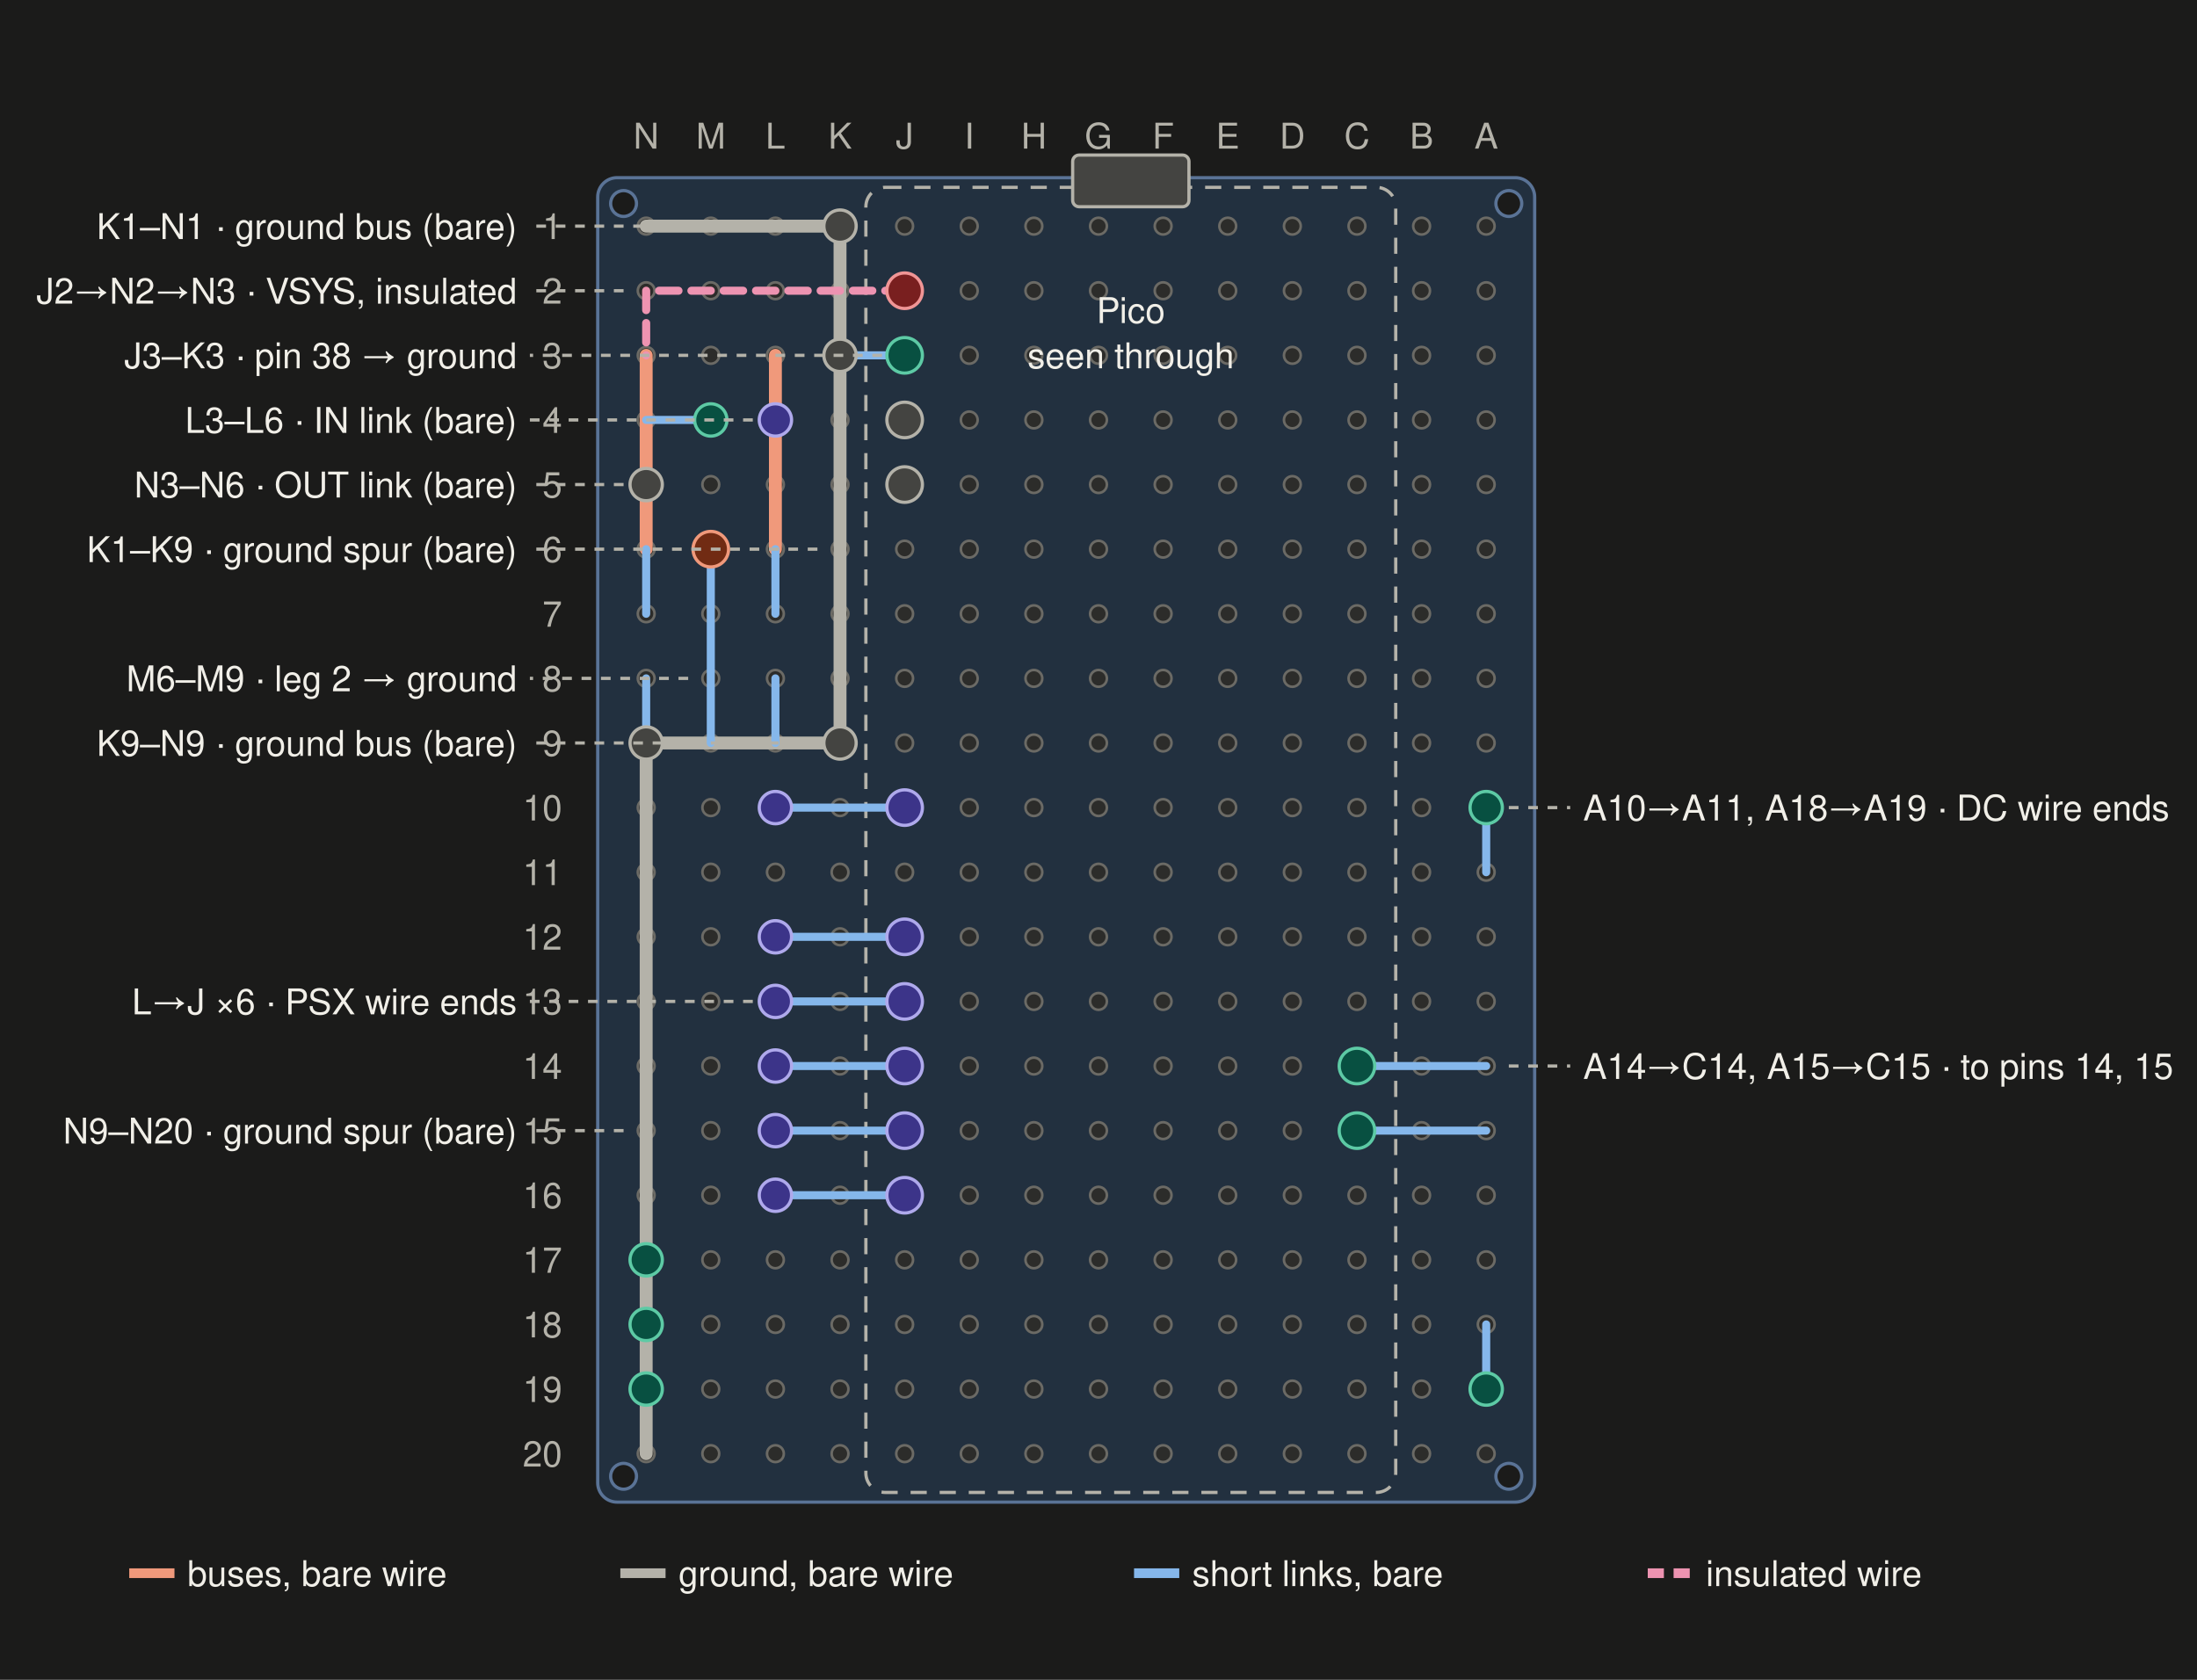
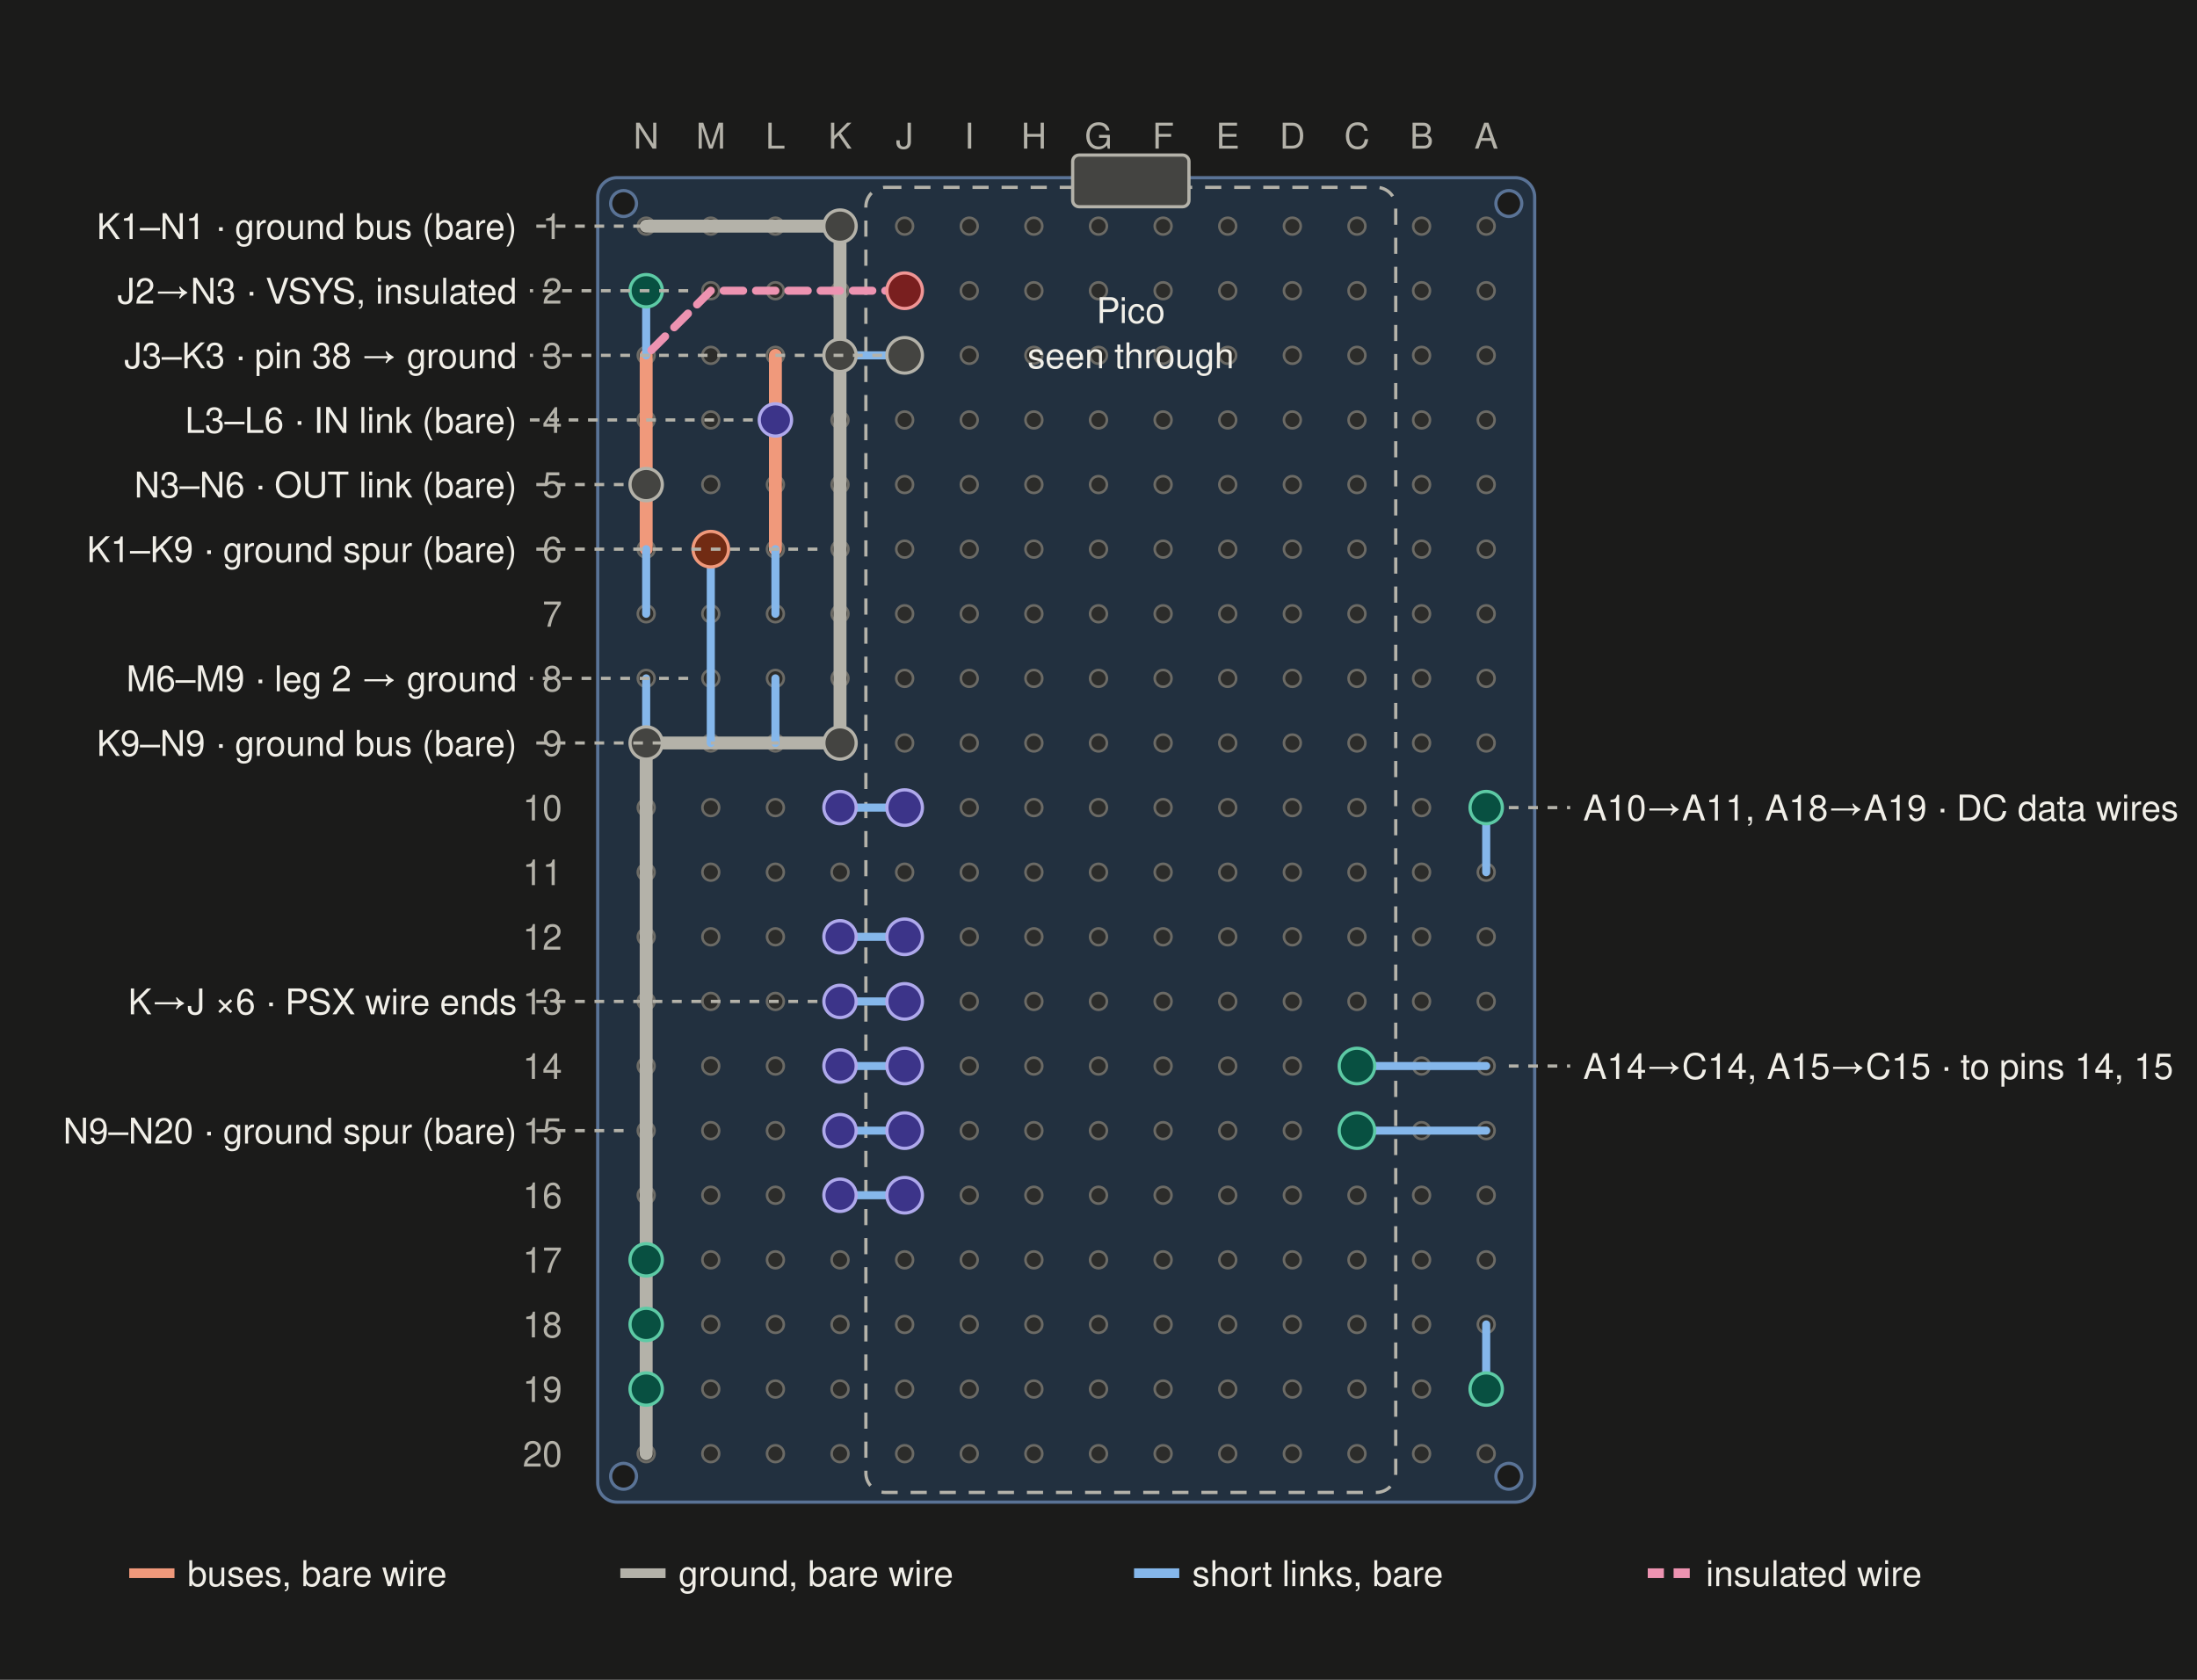
<svg xmlns="http://www.w3.org/2000/svg" width="680" height="520" viewBox="0 0 680 520" role="img">
  <style>
text { font-family: "Segoe UI", "Helvetica Neue", Helvetica, Arial, sans-serif; }
.th { font-size: 14px; font-weight: 600; } .ts { font-size: 12px; font-weight: 400; } .tt { font-size: 11px; font-weight: 400; }
.leader { stroke: #B4B2A9; stroke-width: 1; stroke-dasharray: 3 3; fill: none; }
.axis { fill: #B4B2A9; } .t { fill: #F1EFE8; }
.gray rect, .gray circle { fill: #444441; stroke: #B4B2A9; stroke-width: 1; } .gray .th, .gray .t { fill: #F1EFE8; } .gray .ts, .gray .tt { fill: #B4B2A9; }
.teal rect, .teal circle { fill: #085041; stroke: #5DCAA5; stroke-width: 1; } .teal .th, .teal .t { fill: #E1F5EE; } .teal .ts, .teal .tt { fill: #9FE1CB; }
.purple rect, .purple circle { fill: #3C3489; stroke: #AFA9EC; stroke-width: 1; } .purple .th, .purple .t { fill: #EEEDFE; } .purple .ts, .purple .tt { fill: #CECBF6; }
.coral rect, .coral circle { fill: #712B13; stroke: #F0997B; stroke-width: 1; } .coral .th, .coral .t { fill: #FAECE7; } .coral .ts, .coral .tt { fill: #F5C4B3; }
.red rect, .red circle { fill: #791F1F; stroke: #F09595; stroke-width: 1; } .red .th, .red .t { fill: #FCEBEB; } .red .ts, .red .tt { fill: #F7C1C1; }
</style>
  <rect x="0" y="0" width="680" height="520" fill="#1b1b1a" />
  <rect x="185" y="55" width="290" height="410" rx="6" fill="#22303F" stroke="#5A7396" stroke-width="1" />
  <circle cx="193" cy="63" r="4" fill="#1b1b1a" stroke="#5A7396" stroke-width="1" />
  <circle cx="467" cy="63" r="4" fill="#1b1b1a" stroke="#5A7396" stroke-width="1" />
  <circle cx="193" cy="457" r="4" fill="#1b1b1a" stroke="#5A7396" stroke-width="1" />
  <circle cx="467" cy="457" r="4" fill="#1b1b1a" stroke="#5A7396" stroke-width="1" />
  <text class="tt axis" x="460" y="46" text-anchor="middle">A</text>
  <text class="tt axis" x="440" y="46" text-anchor="middle">B</text>
  <text class="tt axis" x="420" y="46" text-anchor="middle">C</text>
  <text class="tt axis" x="400" y="46" text-anchor="middle">D</text>
  <text class="tt axis" x="380" y="46" text-anchor="middle">E</text>
  <text class="tt axis" x="360" y="46" text-anchor="middle">F</text>
  <text class="tt axis" x="340" y="46" text-anchor="middle">G</text>
  <text class="tt axis" x="320" y="46" text-anchor="middle">H</text>
  <text class="tt axis" x="300" y="46" text-anchor="middle">I</text>
  <text class="tt axis" x="280" y="46" text-anchor="middle">J</text>
  <text class="tt axis" x="260" y="46" text-anchor="middle">K</text>
  <text class="tt axis" x="240" y="46" text-anchor="middle">L</text>
  <text class="tt axis" x="220" y="46" text-anchor="middle">M</text>
  <text class="tt axis" x="200" y="46" text-anchor="middle">N</text>
  <text class="tt axis" x="174" y="74" text-anchor="end">1</text>
  <text class="tt axis" x="174" y="94" text-anchor="end">2</text>
  <text class="tt axis" x="174" y="114" text-anchor="end">3</text>
  <text class="tt axis" x="174" y="134" text-anchor="end">4</text>
  <text class="tt axis" x="174" y="154" text-anchor="end">5</text>
  <text class="tt axis" x="174" y="174" text-anchor="end">6</text>
  <text class="tt axis" x="174" y="194" text-anchor="end">7</text>
  <text class="tt axis" x="174" y="214" text-anchor="end">8</text>
  <text class="tt axis" x="174" y="234" text-anchor="end">9</text>
  <text class="tt axis" x="174" y="254" text-anchor="end">10</text>
  <text class="tt axis" x="174" y="274" text-anchor="end">11</text>
  <text class="tt axis" x="174" y="294" text-anchor="end">12</text>
  <text class="tt axis" x="174" y="314" text-anchor="end">13</text>
  <text class="tt axis" x="174" y="334" text-anchor="end">14</text>
  <text class="tt axis" x="174" y="354" text-anchor="end">15</text>
  <text class="tt axis" x="174" y="374" text-anchor="end">16</text>
  <text class="tt axis" x="174" y="394" text-anchor="end">17</text>
  <text class="tt axis" x="174" y="414" text-anchor="end">18</text>
  <text class="tt axis" x="174" y="434" text-anchor="end">19</text>
  <text class="tt axis" x="174" y="454" text-anchor="end">20</text>
  <circle cx="460" cy="70" r="2.6" fill="#2C2C2A" stroke="#6b6a65" stroke-width="0.8" />
  <circle cx="460" cy="90" r="2.6" fill="#2C2C2A" stroke="#6b6a65" stroke-width="0.8" />
  <circle cx="460" cy="110" r="2.6" fill="#2C2C2A" stroke="#6b6a65" stroke-width="0.8" />
  <circle cx="460" cy="130" r="2.6" fill="#2C2C2A" stroke="#6b6a65" stroke-width="0.8" />
  <circle cx="460" cy="150" r="2.6" fill="#2C2C2A" stroke="#6b6a65" stroke-width="0.8" />
  <circle cx="460" cy="170" r="2.6" fill="#2C2C2A" stroke="#6b6a65" stroke-width="0.8" />
  <circle cx="460" cy="190" r="2.6" fill="#2C2C2A" stroke="#6b6a65" stroke-width="0.8" />
  <circle cx="460" cy="210" r="2.6" fill="#2C2C2A" stroke="#6b6a65" stroke-width="0.8" />
  <circle cx="460" cy="230" r="2.6" fill="#2C2C2A" stroke="#6b6a65" stroke-width="0.8" />
  <circle cx="460" cy="250" r="2.6" fill="#2C2C2A" stroke="#6b6a65" stroke-width="0.8" />
  <circle cx="460" cy="270" r="2.6" fill="#2C2C2A" stroke="#6b6a65" stroke-width="0.8" />
  <circle cx="460" cy="290" r="2.6" fill="#2C2C2A" stroke="#6b6a65" stroke-width="0.8" />
  <circle cx="460" cy="310" r="2.6" fill="#2C2C2A" stroke="#6b6a65" stroke-width="0.8" />
  <circle cx="460" cy="330" r="2.6" fill="#2C2C2A" stroke="#6b6a65" stroke-width="0.8" />
  <circle cx="460" cy="350" r="2.6" fill="#2C2C2A" stroke="#6b6a65" stroke-width="0.8" />
  <circle cx="460" cy="370" r="2.6" fill="#2C2C2A" stroke="#6b6a65" stroke-width="0.8" />
  <circle cx="460" cy="390" r="2.6" fill="#2C2C2A" stroke="#6b6a65" stroke-width="0.8" />
  <circle cx="460" cy="410" r="2.6" fill="#2C2C2A" stroke="#6b6a65" stroke-width="0.8" />
  <circle cx="460" cy="430" r="2.6" fill="#2C2C2A" stroke="#6b6a65" stroke-width="0.8" />
  <circle cx="460" cy="450" r="2.6" fill="#2C2C2A" stroke="#6b6a65" stroke-width="0.8" />
  <circle cx="440" cy="70" r="2.6" fill="#2C2C2A" stroke="#6b6a65" stroke-width="0.8" />
  <circle cx="440" cy="90" r="2.6" fill="#2C2C2A" stroke="#6b6a65" stroke-width="0.8" />
  <circle cx="440" cy="110" r="2.6" fill="#2C2C2A" stroke="#6b6a65" stroke-width="0.8" />
  <circle cx="440" cy="130" r="2.6" fill="#2C2C2A" stroke="#6b6a65" stroke-width="0.8" />
  <circle cx="440" cy="150" r="2.6" fill="#2C2C2A" stroke="#6b6a65" stroke-width="0.8" />
  <circle cx="440" cy="170" r="2.6" fill="#2C2C2A" stroke="#6b6a65" stroke-width="0.8" />
  <circle cx="440" cy="190" r="2.6" fill="#2C2C2A" stroke="#6b6a65" stroke-width="0.8" />
  <circle cx="440" cy="210" r="2.6" fill="#2C2C2A" stroke="#6b6a65" stroke-width="0.8" />
  <circle cx="440" cy="230" r="2.6" fill="#2C2C2A" stroke="#6b6a65" stroke-width="0.8" />
  <circle cx="440" cy="250" r="2.6" fill="#2C2C2A" stroke="#6b6a65" stroke-width="0.8" />
  <circle cx="440" cy="270" r="2.6" fill="#2C2C2A" stroke="#6b6a65" stroke-width="0.8" />
  <circle cx="440" cy="290" r="2.6" fill="#2C2C2A" stroke="#6b6a65" stroke-width="0.8" />
  <circle cx="440" cy="310" r="2.6" fill="#2C2C2A" stroke="#6b6a65" stroke-width="0.8" />
  <circle cx="440" cy="330" r="2.6" fill="#2C2C2A" stroke="#6b6a65" stroke-width="0.8" />
  <circle cx="440" cy="350" r="2.6" fill="#2C2C2A" stroke="#6b6a65" stroke-width="0.8" />
  <circle cx="440" cy="370" r="2.6" fill="#2C2C2A" stroke="#6b6a65" stroke-width="0.8" />
  <circle cx="440" cy="390" r="2.6" fill="#2C2C2A" stroke="#6b6a65" stroke-width="0.8" />
  <circle cx="440" cy="410" r="2.6" fill="#2C2C2A" stroke="#6b6a65" stroke-width="0.8" />
  <circle cx="440" cy="430" r="2.6" fill="#2C2C2A" stroke="#6b6a65" stroke-width="0.8" />
  <circle cx="440" cy="450" r="2.6" fill="#2C2C2A" stroke="#6b6a65" stroke-width="0.8" />
  <circle cx="420" cy="70" r="2.6" fill="#2C2C2A" stroke="#6b6a65" stroke-width="0.8" />
  <circle cx="420" cy="90" r="2.6" fill="#2C2C2A" stroke="#6b6a65" stroke-width="0.8" />
  <circle cx="420" cy="110" r="2.6" fill="#2C2C2A" stroke="#6b6a65" stroke-width="0.8" />
  <circle cx="420" cy="130" r="2.6" fill="#2C2C2A" stroke="#6b6a65" stroke-width="0.8" />
  <circle cx="420" cy="150" r="2.6" fill="#2C2C2A" stroke="#6b6a65" stroke-width="0.8" />
  <circle cx="420" cy="170" r="2.6" fill="#2C2C2A" stroke="#6b6a65" stroke-width="0.8" />
  <circle cx="420" cy="190" r="2.6" fill="#2C2C2A" stroke="#6b6a65" stroke-width="0.8" />
  <circle cx="420" cy="210" r="2.6" fill="#2C2C2A" stroke="#6b6a65" stroke-width="0.8" />
  <circle cx="420" cy="230" r="2.6" fill="#2C2C2A" stroke="#6b6a65" stroke-width="0.8" />
  <circle cx="420" cy="250" r="2.6" fill="#2C2C2A" stroke="#6b6a65" stroke-width="0.8" />
  <circle cx="420" cy="270" r="2.6" fill="#2C2C2A" stroke="#6b6a65" stroke-width="0.8" />
  <circle cx="420" cy="290" r="2.6" fill="#2C2C2A" stroke="#6b6a65" stroke-width="0.8" />
  <circle cx="420" cy="310" r="2.6" fill="#2C2C2A" stroke="#6b6a65" stroke-width="0.8" />
  <circle cx="420" cy="330" r="2.6" fill="#2C2C2A" stroke="#6b6a65" stroke-width="0.8" />
  <circle cx="420" cy="350" r="2.6" fill="#2C2C2A" stroke="#6b6a65" stroke-width="0.8" />
  <circle cx="420" cy="370" r="2.6" fill="#2C2C2A" stroke="#6b6a65" stroke-width="0.8" />
  <circle cx="420" cy="390" r="2.6" fill="#2C2C2A" stroke="#6b6a65" stroke-width="0.8" />
  <circle cx="420" cy="410" r="2.6" fill="#2C2C2A" stroke="#6b6a65" stroke-width="0.8" />
  <circle cx="420" cy="430" r="2.6" fill="#2C2C2A" stroke="#6b6a65" stroke-width="0.8" />
  <circle cx="420" cy="450" r="2.6" fill="#2C2C2A" stroke="#6b6a65" stroke-width="0.8" />
  <circle cx="400" cy="70" r="2.6" fill="#2C2C2A" stroke="#6b6a65" stroke-width="0.8" />
  <circle cx="400" cy="90" r="2.6" fill="#2C2C2A" stroke="#6b6a65" stroke-width="0.8" />
  <circle cx="400" cy="110" r="2.6" fill="#2C2C2A" stroke="#6b6a65" stroke-width="0.8" />
  <circle cx="400" cy="130" r="2.6" fill="#2C2C2A" stroke="#6b6a65" stroke-width="0.8" />
  <circle cx="400" cy="150" r="2.6" fill="#2C2C2A" stroke="#6b6a65" stroke-width="0.8" />
  <circle cx="400" cy="170" r="2.6" fill="#2C2C2A" stroke="#6b6a65" stroke-width="0.8" />
  <circle cx="400" cy="190" r="2.6" fill="#2C2C2A" stroke="#6b6a65" stroke-width="0.8" />
  <circle cx="400" cy="210" r="2.6" fill="#2C2C2A" stroke="#6b6a65" stroke-width="0.8" />
  <circle cx="400" cy="230" r="2.6" fill="#2C2C2A" stroke="#6b6a65" stroke-width="0.8" />
  <circle cx="400" cy="250" r="2.6" fill="#2C2C2A" stroke="#6b6a65" stroke-width="0.8" />
  <circle cx="400" cy="270" r="2.6" fill="#2C2C2A" stroke="#6b6a65" stroke-width="0.8" />
  <circle cx="400" cy="290" r="2.6" fill="#2C2C2A" stroke="#6b6a65" stroke-width="0.8" />
  <circle cx="400" cy="310" r="2.6" fill="#2C2C2A" stroke="#6b6a65" stroke-width="0.8" />
  <circle cx="400" cy="330" r="2.6" fill="#2C2C2A" stroke="#6b6a65" stroke-width="0.8" />
  <circle cx="400" cy="350" r="2.6" fill="#2C2C2A" stroke="#6b6a65" stroke-width="0.8" />
  <circle cx="400" cy="370" r="2.6" fill="#2C2C2A" stroke="#6b6a65" stroke-width="0.8" />
  <circle cx="400" cy="390" r="2.6" fill="#2C2C2A" stroke="#6b6a65" stroke-width="0.8" />
  <circle cx="400" cy="410" r="2.6" fill="#2C2C2A" stroke="#6b6a65" stroke-width="0.8" />
  <circle cx="400" cy="430" r="2.6" fill="#2C2C2A" stroke="#6b6a65" stroke-width="0.8" />
  <circle cx="400" cy="450" r="2.6" fill="#2C2C2A" stroke="#6b6a65" stroke-width="0.8" />
  <circle cx="380" cy="70" r="2.6" fill="#2C2C2A" stroke="#6b6a65" stroke-width="0.8" />
  <circle cx="380" cy="90" r="2.6" fill="#2C2C2A" stroke="#6b6a65" stroke-width="0.8" />
  <circle cx="380" cy="110" r="2.6" fill="#2C2C2A" stroke="#6b6a65" stroke-width="0.8" />
  <circle cx="380" cy="130" r="2.6" fill="#2C2C2A" stroke="#6b6a65" stroke-width="0.8" />
  <circle cx="380" cy="150" r="2.6" fill="#2C2C2A" stroke="#6b6a65" stroke-width="0.8" />
  <circle cx="380" cy="170" r="2.6" fill="#2C2C2A" stroke="#6b6a65" stroke-width="0.8" />
  <circle cx="380" cy="190" r="2.6" fill="#2C2C2A" stroke="#6b6a65" stroke-width="0.8" />
  <circle cx="380" cy="210" r="2.6" fill="#2C2C2A" stroke="#6b6a65" stroke-width="0.8" />
  <circle cx="380" cy="230" r="2.6" fill="#2C2C2A" stroke="#6b6a65" stroke-width="0.8" />
  <circle cx="380" cy="250" r="2.6" fill="#2C2C2A" stroke="#6b6a65" stroke-width="0.8" />
  <circle cx="380" cy="270" r="2.6" fill="#2C2C2A" stroke="#6b6a65" stroke-width="0.8" />
  <circle cx="380" cy="290" r="2.6" fill="#2C2C2A" stroke="#6b6a65" stroke-width="0.8" />
  <circle cx="380" cy="310" r="2.6" fill="#2C2C2A" stroke="#6b6a65" stroke-width="0.8" />
  <circle cx="380" cy="330" r="2.6" fill="#2C2C2A" stroke="#6b6a65" stroke-width="0.8" />
  <circle cx="380" cy="350" r="2.6" fill="#2C2C2A" stroke="#6b6a65" stroke-width="0.8" />
  <circle cx="380" cy="370" r="2.6" fill="#2C2C2A" stroke="#6b6a65" stroke-width="0.8" />
  <circle cx="380" cy="390" r="2.6" fill="#2C2C2A" stroke="#6b6a65" stroke-width="0.8" />
  <circle cx="380" cy="410" r="2.6" fill="#2C2C2A" stroke="#6b6a65" stroke-width="0.8" />
  <circle cx="380" cy="430" r="2.6" fill="#2C2C2A" stroke="#6b6a65" stroke-width="0.8" />
  <circle cx="380" cy="450" r="2.6" fill="#2C2C2A" stroke="#6b6a65" stroke-width="0.8" />
  <circle cx="360" cy="70" r="2.6" fill="#2C2C2A" stroke="#6b6a65" stroke-width="0.8" />
  <circle cx="360" cy="90" r="2.6" fill="#2C2C2A" stroke="#6b6a65" stroke-width="0.8" />
  <circle cx="360" cy="110" r="2.6" fill="#2C2C2A" stroke="#6b6a65" stroke-width="0.8" />
  <circle cx="360" cy="130" r="2.6" fill="#2C2C2A" stroke="#6b6a65" stroke-width="0.8" />
  <circle cx="360" cy="150" r="2.6" fill="#2C2C2A" stroke="#6b6a65" stroke-width="0.8" />
  <circle cx="360" cy="170" r="2.6" fill="#2C2C2A" stroke="#6b6a65" stroke-width="0.8" />
  <circle cx="360" cy="190" r="2.6" fill="#2C2C2A" stroke="#6b6a65" stroke-width="0.8" />
  <circle cx="360" cy="210" r="2.6" fill="#2C2C2A" stroke="#6b6a65" stroke-width="0.8" />
  <circle cx="360" cy="230" r="2.6" fill="#2C2C2A" stroke="#6b6a65" stroke-width="0.8" />
  <circle cx="360" cy="250" r="2.6" fill="#2C2C2A" stroke="#6b6a65" stroke-width="0.8" />
  <circle cx="360" cy="270" r="2.6" fill="#2C2C2A" stroke="#6b6a65" stroke-width="0.8" />
  <circle cx="360" cy="290" r="2.6" fill="#2C2C2A" stroke="#6b6a65" stroke-width="0.8" />
  <circle cx="360" cy="310" r="2.6" fill="#2C2C2A" stroke="#6b6a65" stroke-width="0.8" />
  <circle cx="360" cy="330" r="2.6" fill="#2C2C2A" stroke="#6b6a65" stroke-width="0.8" />
  <circle cx="360" cy="350" r="2.6" fill="#2C2C2A" stroke="#6b6a65" stroke-width="0.8" />
  <circle cx="360" cy="370" r="2.6" fill="#2C2C2A" stroke="#6b6a65" stroke-width="0.8" />
  <circle cx="360" cy="390" r="2.6" fill="#2C2C2A" stroke="#6b6a65" stroke-width="0.8" />
  <circle cx="360" cy="410" r="2.6" fill="#2C2C2A" stroke="#6b6a65" stroke-width="0.8" />
  <circle cx="360" cy="430" r="2.6" fill="#2C2C2A" stroke="#6b6a65" stroke-width="0.8" />
  <circle cx="360" cy="450" r="2.6" fill="#2C2C2A" stroke="#6b6a65" stroke-width="0.8" />
  <circle cx="340" cy="70" r="2.6" fill="#2C2C2A" stroke="#6b6a65" stroke-width="0.8" />
  <circle cx="340" cy="90" r="2.6" fill="#2C2C2A" stroke="#6b6a65" stroke-width="0.8" />
  <circle cx="340" cy="110" r="2.6" fill="#2C2C2A" stroke="#6b6a65" stroke-width="0.8" />
  <circle cx="340" cy="130" r="2.6" fill="#2C2C2A" stroke="#6b6a65" stroke-width="0.8" />
  <circle cx="340" cy="150" r="2.6" fill="#2C2C2A" stroke="#6b6a65" stroke-width="0.8" />
  <circle cx="340" cy="170" r="2.6" fill="#2C2C2A" stroke="#6b6a65" stroke-width="0.8" />
  <circle cx="340" cy="190" r="2.6" fill="#2C2C2A" stroke="#6b6a65" stroke-width="0.8" />
  <circle cx="340" cy="210" r="2.6" fill="#2C2C2A" stroke="#6b6a65" stroke-width="0.8" />
  <circle cx="340" cy="230" r="2.6" fill="#2C2C2A" stroke="#6b6a65" stroke-width="0.8" />
  <circle cx="340" cy="250" r="2.6" fill="#2C2C2A" stroke="#6b6a65" stroke-width="0.8" />
  <circle cx="340" cy="270" r="2.6" fill="#2C2C2A" stroke="#6b6a65" stroke-width="0.8" />
  <circle cx="340" cy="290" r="2.6" fill="#2C2C2A" stroke="#6b6a65" stroke-width="0.8" />
  <circle cx="340" cy="310" r="2.6" fill="#2C2C2A" stroke="#6b6a65" stroke-width="0.8" />
  <circle cx="340" cy="330" r="2.6" fill="#2C2C2A" stroke="#6b6a65" stroke-width="0.8" />
  <circle cx="340" cy="350" r="2.6" fill="#2C2C2A" stroke="#6b6a65" stroke-width="0.8" />
  <circle cx="340" cy="370" r="2.6" fill="#2C2C2A" stroke="#6b6a65" stroke-width="0.8" />
  <circle cx="340" cy="390" r="2.6" fill="#2C2C2A" stroke="#6b6a65" stroke-width="0.8" />
  <circle cx="340" cy="410" r="2.6" fill="#2C2C2A" stroke="#6b6a65" stroke-width="0.8" />
  <circle cx="340" cy="430" r="2.6" fill="#2C2C2A" stroke="#6b6a65" stroke-width="0.8" />
  <circle cx="340" cy="450" r="2.6" fill="#2C2C2A" stroke="#6b6a65" stroke-width="0.8" />
  <circle cx="320" cy="70" r="2.6" fill="#2C2C2A" stroke="#6b6a65" stroke-width="0.8" />
  <circle cx="320" cy="90" r="2.6" fill="#2C2C2A" stroke="#6b6a65" stroke-width="0.8" />
  <circle cx="320" cy="110" r="2.6" fill="#2C2C2A" stroke="#6b6a65" stroke-width="0.8" />
  <circle cx="320" cy="130" r="2.6" fill="#2C2C2A" stroke="#6b6a65" stroke-width="0.8" />
  <circle cx="320" cy="150" r="2.6" fill="#2C2C2A" stroke="#6b6a65" stroke-width="0.8" />
  <circle cx="320" cy="170" r="2.6" fill="#2C2C2A" stroke="#6b6a65" stroke-width="0.8" />
  <circle cx="320" cy="190" r="2.6" fill="#2C2C2A" stroke="#6b6a65" stroke-width="0.8" />
  <circle cx="320" cy="210" r="2.6" fill="#2C2C2A" stroke="#6b6a65" stroke-width="0.8" />
  <circle cx="320" cy="230" r="2.6" fill="#2C2C2A" stroke="#6b6a65" stroke-width="0.8" />
  <circle cx="320" cy="250" r="2.6" fill="#2C2C2A" stroke="#6b6a65" stroke-width="0.8" />
  <circle cx="320" cy="270" r="2.6" fill="#2C2C2A" stroke="#6b6a65" stroke-width="0.8" />
  <circle cx="320" cy="290" r="2.6" fill="#2C2C2A" stroke="#6b6a65" stroke-width="0.8" />
  <circle cx="320" cy="310" r="2.6" fill="#2C2C2A" stroke="#6b6a65" stroke-width="0.8" />
  <circle cx="320" cy="330" r="2.6" fill="#2C2C2A" stroke="#6b6a65" stroke-width="0.8" />
  <circle cx="320" cy="350" r="2.6" fill="#2C2C2A" stroke="#6b6a65" stroke-width="0.8" />
  <circle cx="320" cy="370" r="2.6" fill="#2C2C2A" stroke="#6b6a65" stroke-width="0.8" />
  <circle cx="320" cy="390" r="2.6" fill="#2C2C2A" stroke="#6b6a65" stroke-width="0.8" />
  <circle cx="320" cy="410" r="2.6" fill="#2C2C2A" stroke="#6b6a65" stroke-width="0.8" />
  <circle cx="320" cy="430" r="2.6" fill="#2C2C2A" stroke="#6b6a65" stroke-width="0.8" />
  <circle cx="320" cy="450" r="2.6" fill="#2C2C2A" stroke="#6b6a65" stroke-width="0.8" />
  <circle cx="300" cy="70" r="2.6" fill="#2C2C2A" stroke="#6b6a65" stroke-width="0.8" />
  <circle cx="300" cy="90" r="2.6" fill="#2C2C2A" stroke="#6b6a65" stroke-width="0.8" />
  <circle cx="300" cy="110" r="2.6" fill="#2C2C2A" stroke="#6b6a65" stroke-width="0.8" />
  <circle cx="300" cy="130" r="2.6" fill="#2C2C2A" stroke="#6b6a65" stroke-width="0.8" />
  <circle cx="300" cy="150" r="2.6" fill="#2C2C2A" stroke="#6b6a65" stroke-width="0.8" />
  <circle cx="300" cy="170" r="2.6" fill="#2C2C2A" stroke="#6b6a65" stroke-width="0.8" />
  <circle cx="300" cy="190" r="2.6" fill="#2C2C2A" stroke="#6b6a65" stroke-width="0.8" />
  <circle cx="300" cy="210" r="2.6" fill="#2C2C2A" stroke="#6b6a65" stroke-width="0.8" />
  <circle cx="300" cy="230" r="2.6" fill="#2C2C2A" stroke="#6b6a65" stroke-width="0.8" />
  <circle cx="300" cy="250" r="2.6" fill="#2C2C2A" stroke="#6b6a65" stroke-width="0.8" />
  <circle cx="300" cy="270" r="2.6" fill="#2C2C2A" stroke="#6b6a65" stroke-width="0.8" />
  <circle cx="300" cy="290" r="2.6" fill="#2C2C2A" stroke="#6b6a65" stroke-width="0.8" />
  <circle cx="300" cy="310" r="2.6" fill="#2C2C2A" stroke="#6b6a65" stroke-width="0.8" />
  <circle cx="300" cy="330" r="2.6" fill="#2C2C2A" stroke="#6b6a65" stroke-width="0.8" />
  <circle cx="300" cy="350" r="2.6" fill="#2C2C2A" stroke="#6b6a65" stroke-width="0.8" />
  <circle cx="300" cy="370" r="2.6" fill="#2C2C2A" stroke="#6b6a65" stroke-width="0.8" />
  <circle cx="300" cy="390" r="2.6" fill="#2C2C2A" stroke="#6b6a65" stroke-width="0.8" />
  <circle cx="300" cy="410" r="2.6" fill="#2C2C2A" stroke="#6b6a65" stroke-width="0.8" />
  <circle cx="300" cy="430" r="2.6" fill="#2C2C2A" stroke="#6b6a65" stroke-width="0.8" />
  <circle cx="300" cy="450" r="2.6" fill="#2C2C2A" stroke="#6b6a65" stroke-width="0.8" />
  <circle cx="280" cy="70" r="2.6" fill="#2C2C2A" stroke="#6b6a65" stroke-width="0.8" />
  <circle cx="280" cy="90" r="2.6" fill="#2C2C2A" stroke="#6b6a65" stroke-width="0.8" />
  <circle cx="280" cy="110" r="2.6" fill="#2C2C2A" stroke="#6b6a65" stroke-width="0.8" />
  <circle cx="280" cy="130" r="2.6" fill="#2C2C2A" stroke="#6b6a65" stroke-width="0.8" />
  <circle cx="280" cy="150" r="2.6" fill="#2C2C2A" stroke="#6b6a65" stroke-width="0.8" />
  <circle cx="280" cy="170" r="2.6" fill="#2C2C2A" stroke="#6b6a65" stroke-width="0.8" />
  <circle cx="280" cy="190" r="2.6" fill="#2C2C2A" stroke="#6b6a65" stroke-width="0.8" />
  <circle cx="280" cy="210" r="2.6" fill="#2C2C2A" stroke="#6b6a65" stroke-width="0.8" />
  <circle cx="280" cy="230" r="2.6" fill="#2C2C2A" stroke="#6b6a65" stroke-width="0.8" />
  <circle cx="280" cy="250" r="2.6" fill="#2C2C2A" stroke="#6b6a65" stroke-width="0.8" />
  <circle cx="280" cy="270" r="2.6" fill="#2C2C2A" stroke="#6b6a65" stroke-width="0.8" />
  <circle cx="280" cy="290" r="2.6" fill="#2C2C2A" stroke="#6b6a65" stroke-width="0.8" />
  <circle cx="280" cy="310" r="2.6" fill="#2C2C2A" stroke="#6b6a65" stroke-width="0.8" />
  <circle cx="280" cy="330" r="2.6" fill="#2C2C2A" stroke="#6b6a65" stroke-width="0.8" />
  <circle cx="280" cy="350" r="2.6" fill="#2C2C2A" stroke="#6b6a65" stroke-width="0.8" />
  <circle cx="280" cy="370" r="2.6" fill="#2C2C2A" stroke="#6b6a65" stroke-width="0.8" />
  <circle cx="280" cy="390" r="2.6" fill="#2C2C2A" stroke="#6b6a65" stroke-width="0.8" />
  <circle cx="280" cy="410" r="2.6" fill="#2C2C2A" stroke="#6b6a65" stroke-width="0.8" />
  <circle cx="280" cy="430" r="2.6" fill="#2C2C2A" stroke="#6b6a65" stroke-width="0.8" />
  <circle cx="280" cy="450" r="2.6" fill="#2C2C2A" stroke="#6b6a65" stroke-width="0.8" />
  <circle cx="260" cy="70" r="2.6" fill="#2C2C2A" stroke="#6b6a65" stroke-width="0.8" />
  <circle cx="260" cy="90" r="2.6" fill="#2C2C2A" stroke="#6b6a65" stroke-width="0.8" />
  <circle cx="260" cy="110" r="2.6" fill="#2C2C2A" stroke="#6b6a65" stroke-width="0.8" />
  <circle cx="260" cy="130" r="2.6" fill="#2C2C2A" stroke="#6b6a65" stroke-width="0.8" />
  <circle cx="260" cy="150" r="2.6" fill="#2C2C2A" stroke="#6b6a65" stroke-width="0.8" />
  <circle cx="260" cy="170" r="2.6" fill="#2C2C2A" stroke="#6b6a65" stroke-width="0.8" />
  <circle cx="260" cy="190" r="2.6" fill="#2C2C2A" stroke="#6b6a65" stroke-width="0.8" />
  <circle cx="260" cy="210" r="2.6" fill="#2C2C2A" stroke="#6b6a65" stroke-width="0.8" />
  <circle cx="260" cy="230" r="2.6" fill="#2C2C2A" stroke="#6b6a65" stroke-width="0.8" />
  <circle cx="260" cy="250" r="2.6" fill="#2C2C2A" stroke="#6b6a65" stroke-width="0.8" />
  <circle cx="260" cy="270" r="2.6" fill="#2C2C2A" stroke="#6b6a65" stroke-width="0.8" />
  <circle cx="260" cy="290" r="2.6" fill="#2C2C2A" stroke="#6b6a65" stroke-width="0.8" />
  <circle cx="260" cy="310" r="2.6" fill="#2C2C2A" stroke="#6b6a65" stroke-width="0.8" />
  <circle cx="260" cy="330" r="2.6" fill="#2C2C2A" stroke="#6b6a65" stroke-width="0.8" />
  <circle cx="260" cy="350" r="2.6" fill="#2C2C2A" stroke="#6b6a65" stroke-width="0.8" />
  <circle cx="260" cy="370" r="2.6" fill="#2C2C2A" stroke="#6b6a65" stroke-width="0.8" />
  <circle cx="260" cy="390" r="2.6" fill="#2C2C2A" stroke="#6b6a65" stroke-width="0.8" />
  <circle cx="260" cy="410" r="2.6" fill="#2C2C2A" stroke="#6b6a65" stroke-width="0.8" />
  <circle cx="260" cy="430" r="2.6" fill="#2C2C2A" stroke="#6b6a65" stroke-width="0.8" />
  <circle cx="260" cy="450" r="2.6" fill="#2C2C2A" stroke="#6b6a65" stroke-width="0.8" />
  <circle cx="240" cy="70" r="2.6" fill="#2C2C2A" stroke="#6b6a65" stroke-width="0.8" />
  <circle cx="240" cy="90" r="2.6" fill="#2C2C2A" stroke="#6b6a65" stroke-width="0.8" />
  <circle cx="240" cy="110" r="2.6" fill="#2C2C2A" stroke="#6b6a65" stroke-width="0.8" />
  <circle cx="240" cy="130" r="2.6" fill="#2C2C2A" stroke="#6b6a65" stroke-width="0.8" />
  <circle cx="240" cy="150" r="2.6" fill="#2C2C2A" stroke="#6b6a65" stroke-width="0.8" />
  <circle cx="240" cy="170" r="2.6" fill="#2C2C2A" stroke="#6b6a65" stroke-width="0.8" />
  <circle cx="240" cy="190" r="2.6" fill="#2C2C2A" stroke="#6b6a65" stroke-width="0.8" />
  <circle cx="240" cy="210" r="2.6" fill="#2C2C2A" stroke="#6b6a65" stroke-width="0.8" />
  <circle cx="240" cy="230" r="2.6" fill="#2C2C2A" stroke="#6b6a65" stroke-width="0.8" />
  <circle cx="240" cy="250" r="2.6" fill="#2C2C2A" stroke="#6b6a65" stroke-width="0.8" />
  <circle cx="240" cy="270" r="2.6" fill="#2C2C2A" stroke="#6b6a65" stroke-width="0.8" />
  <circle cx="240" cy="290" r="2.6" fill="#2C2C2A" stroke="#6b6a65" stroke-width="0.8" />
  <circle cx="240" cy="310" r="2.6" fill="#2C2C2A" stroke="#6b6a65" stroke-width="0.8" />
  <circle cx="240" cy="330" r="2.6" fill="#2C2C2A" stroke="#6b6a65" stroke-width="0.8" />
  <circle cx="240" cy="350" r="2.6" fill="#2C2C2A" stroke="#6b6a65" stroke-width="0.8" />
  <circle cx="240" cy="370" r="2.6" fill="#2C2C2A" stroke="#6b6a65" stroke-width="0.8" />
  <circle cx="240" cy="390" r="2.6" fill="#2C2C2A" stroke="#6b6a65" stroke-width="0.8" />
  <circle cx="240" cy="410" r="2.6" fill="#2C2C2A" stroke="#6b6a65" stroke-width="0.8" />
  <circle cx="240" cy="430" r="2.6" fill="#2C2C2A" stroke="#6b6a65" stroke-width="0.8" />
  <circle cx="240" cy="450" r="2.6" fill="#2C2C2A" stroke="#6b6a65" stroke-width="0.8" />
  <circle cx="220" cy="70" r="2.6" fill="#2C2C2A" stroke="#6b6a65" stroke-width="0.8" />
  <circle cx="220" cy="90" r="2.6" fill="#2C2C2A" stroke="#6b6a65" stroke-width="0.8" />
  <circle cx="220" cy="110" r="2.6" fill="#2C2C2A" stroke="#6b6a65" stroke-width="0.8" />
  <circle cx="220" cy="130" r="2.6" fill="#2C2C2A" stroke="#6b6a65" stroke-width="0.8" />
  <circle cx="220" cy="150" r="2.6" fill="#2C2C2A" stroke="#6b6a65" stroke-width="0.8" />
  <circle cx="220" cy="170" r="2.6" fill="#2C2C2A" stroke="#6b6a65" stroke-width="0.8" />
  <circle cx="220" cy="190" r="2.6" fill="#2C2C2A" stroke="#6b6a65" stroke-width="0.8" />
  <circle cx="220" cy="210" r="2.6" fill="#2C2C2A" stroke="#6b6a65" stroke-width="0.8" />
  <circle cx="220" cy="230" r="2.6" fill="#2C2C2A" stroke="#6b6a65" stroke-width="0.8" />
  <circle cx="220" cy="250" r="2.6" fill="#2C2C2A" stroke="#6b6a65" stroke-width="0.8" />
  <circle cx="220" cy="270" r="2.6" fill="#2C2C2A" stroke="#6b6a65" stroke-width="0.8" />
  <circle cx="220" cy="290" r="2.6" fill="#2C2C2A" stroke="#6b6a65" stroke-width="0.8" />
  <circle cx="220" cy="310" r="2.6" fill="#2C2C2A" stroke="#6b6a65" stroke-width="0.8" />
  <circle cx="220" cy="330" r="2.6" fill="#2C2C2A" stroke="#6b6a65" stroke-width="0.8" />
  <circle cx="220" cy="350" r="2.6" fill="#2C2C2A" stroke="#6b6a65" stroke-width="0.8" />
  <circle cx="220" cy="370" r="2.6" fill="#2C2C2A" stroke="#6b6a65" stroke-width="0.8" />
  <circle cx="220" cy="390" r="2.6" fill="#2C2C2A" stroke="#6b6a65" stroke-width="0.8" />
  <circle cx="220" cy="410" r="2.6" fill="#2C2C2A" stroke="#6b6a65" stroke-width="0.8" />
  <circle cx="220" cy="430" r="2.6" fill="#2C2C2A" stroke="#6b6a65" stroke-width="0.8" />
  <circle cx="220" cy="450" r="2.6" fill="#2C2C2A" stroke="#6b6a65" stroke-width="0.8" />
  <circle cx="200" cy="70" r="2.6" fill="#2C2C2A" stroke="#6b6a65" stroke-width="0.8" />
  <circle cx="200" cy="90" r="2.6" fill="#2C2C2A" stroke="#6b6a65" stroke-width="0.8" />
  <circle cx="200" cy="110" r="2.6" fill="#2C2C2A" stroke="#6b6a65" stroke-width="0.8" />
  <circle cx="200" cy="130" r="2.6" fill="#2C2C2A" stroke="#6b6a65" stroke-width="0.8" />
  <circle cx="200" cy="150" r="2.6" fill="#2C2C2A" stroke="#6b6a65" stroke-width="0.8" />
  <circle cx="200" cy="170" r="2.6" fill="#2C2C2A" stroke="#6b6a65" stroke-width="0.8" />
  <circle cx="200" cy="190" r="2.6" fill="#2C2C2A" stroke="#6b6a65" stroke-width="0.8" />
  <circle cx="200" cy="210" r="2.6" fill="#2C2C2A" stroke="#6b6a65" stroke-width="0.8" />
  <circle cx="200" cy="230" r="2.6" fill="#2C2C2A" stroke="#6b6a65" stroke-width="0.8" />
  <circle cx="200" cy="250" r="2.6" fill="#2C2C2A" stroke="#6b6a65" stroke-width="0.8" />
  <circle cx="200" cy="270" r="2.6" fill="#2C2C2A" stroke="#6b6a65" stroke-width="0.8" />
  <circle cx="200" cy="290" r="2.6" fill="#2C2C2A" stroke="#6b6a65" stroke-width="0.8" />
  <circle cx="200" cy="310" r="2.6" fill="#2C2C2A" stroke="#6b6a65" stroke-width="0.8" />
  <circle cx="200" cy="330" r="2.6" fill="#2C2C2A" stroke="#6b6a65" stroke-width="0.8" />
  <circle cx="200" cy="350" r="2.6" fill="#2C2C2A" stroke="#6b6a65" stroke-width="0.8" />
  <circle cx="200" cy="370" r="2.6" fill="#2C2C2A" stroke="#6b6a65" stroke-width="0.8" />
  <circle cx="200" cy="390" r="2.6" fill="#2C2C2A" stroke="#6b6a65" stroke-width="0.8" />
  <circle cx="200" cy="410" r="2.6" fill="#2C2C2A" stroke="#6b6a65" stroke-width="0.8" />
  <circle cx="200" cy="430" r="2.6" fill="#2C2C2A" stroke="#6b6a65" stroke-width="0.8" />
  <circle cx="200" cy="450" r="2.6" fill="#2C2C2A" stroke="#6b6a65" stroke-width="0.8" />
  <rect x="268" y="58" width="164" height="404" rx="6" fill="none" stroke="#B4B2A9" stroke-width="1" stroke-dasharray="5 4" />
  <rect x="332.0" y="48" width="36" height="16" rx="2" fill="#444441" stroke="#B4B2A9" stroke-width="1" />
  <text class="tt t" x="350.0" y="100" text-anchor="middle">Pico</text>
  <text class="tt t" x="350.0" y="114" text-anchor="middle">seen through</text>
  <polyline points="260,70 200,70" fill="none" stroke="#B4B2A9" stroke-width="4" stroke-linecap="round" stroke-linejoin="round" />
  <polyline points="260,70 260,230" fill="none" stroke="#B4B2A9" stroke-width="4" stroke-linecap="round" stroke-linejoin="round" />
  <polyline points="260,230 200,230" fill="none" stroke="#B4B2A9" stroke-width="4" stroke-linecap="round" stroke-linejoin="round" />
  <polyline points="200,230 200,450" fill="none" stroke="#B4B2A9" stroke-width="4" stroke-linecap="round" stroke-linejoin="round" />
  <polyline points="280,110 260,110" fill="none" stroke="#85B7EB" stroke-width="2.5" stroke-linecap="round" stroke-linejoin="round" />
  <polyline points="240,110 240,170" fill="none" stroke="#F0997B" stroke-width="4" stroke-linecap="round" stroke-linejoin="round" />
  <polyline points="200,110 200,170" fill="none" stroke="#F0997B" stroke-width="4" stroke-linecap="round" stroke-linejoin="round" />
  <polyline points="240,190 240,170" fill="none" stroke="#85B7EB" stroke-width="2.5" stroke-linecap="round" stroke-linejoin="round" />
  <polyline points="240,210 240,230" fill="none" stroke="#85B7EB" stroke-width="2.5" stroke-linecap="round" stroke-linejoin="round" />
  <polyline points="200,190 200,170" fill="none" stroke="#85B7EB" stroke-width="2.5" stroke-linecap="round" stroke-linejoin="round" />
  <polyline points="200,210 200,230" fill="none" stroke="#85B7EB" stroke-width="2.5" stroke-linecap="round" stroke-linejoin="round" />
  <polyline points="220,170 220,230" fill="none" stroke="#85B7EB" stroke-width="2.5" stroke-linecap="round" stroke-linejoin="round" />
-   <polyline points="220,130 200,130" fill="none" stroke="#85B7EB" stroke-width="2.5" stroke-linecap="round" stroke-linejoin="round" />
-   <polyline points="280,90 200,90 200,110" fill="none" stroke="#ED93B1" stroke-width="2.5" stroke-linecap="round" stroke-linejoin="round" stroke-dasharray="6 4" />
-   <polyline points="240,250 280,250" fill="none" stroke="#85B7EB" stroke-width="2.5" stroke-linecap="round" stroke-linejoin="round" />
-   <polyline points="240,290 280,290" fill="none" stroke="#85B7EB" stroke-width="2.5" stroke-linecap="round" stroke-linejoin="round" />
-   <polyline points="240,310 280,310" fill="none" stroke="#85B7EB" stroke-width="2.5" stroke-linecap="round" stroke-linejoin="round" />
-   <polyline points="240,330 280,330" fill="none" stroke="#85B7EB" stroke-width="2.5" stroke-linecap="round" stroke-linejoin="round" />
-   <polyline points="240,350 280,350" fill="none" stroke="#85B7EB" stroke-width="2.5" stroke-linecap="round" stroke-linejoin="round" />
-   <polyline points="240,370 280,370" fill="none" stroke="#85B7EB" stroke-width="2.5" stroke-linecap="round" stroke-linejoin="round" />
+   <polyline points="200,90 200,110" fill="none" stroke="#85B7EB" stroke-width="2.5" stroke-linecap="round" stroke-linejoin="round" />
+   <polyline points="280,90 220,90 200,110" fill="none" stroke="#ED93B1" stroke-width="2.5" stroke-linecap="round" stroke-linejoin="round" stroke-dasharray="6 4" />
+   <polyline points="260,250 280,250" fill="none" stroke="#85B7EB" stroke-width="2.5" stroke-linecap="round" stroke-linejoin="round" />
+   <polyline points="260,290 280,290" fill="none" stroke="#85B7EB" stroke-width="2.5" stroke-linecap="round" stroke-linejoin="round" />
+   <polyline points="260,310 280,310" fill="none" stroke="#85B7EB" stroke-width="2.5" stroke-linecap="round" stroke-linejoin="round" />
+   <polyline points="260,330 280,330" fill="none" stroke="#85B7EB" stroke-width="2.5" stroke-linecap="round" stroke-linejoin="round" />
+   <polyline points="260,350 280,350" fill="none" stroke="#85B7EB" stroke-width="2.5" stroke-linecap="round" stroke-linejoin="round" />
+   <polyline points="260,370 280,370" fill="none" stroke="#85B7EB" stroke-width="2.5" stroke-linecap="round" stroke-linejoin="round" />
  <polyline points="460,250 460,270" fill="none" stroke="#85B7EB" stroke-width="2.5" stroke-linecap="round" stroke-linejoin="round" />
  <polyline points="460,330 420,330" fill="none" stroke="#85B7EB" stroke-width="2.5" stroke-linecap="round" stroke-linejoin="round" />
  <polyline points="460,350 420,350" fill="none" stroke="#85B7EB" stroke-width="2.5" stroke-linecap="round" stroke-linejoin="round" />
  <polyline points="460,410 460,430" fill="none" stroke="#85B7EB" stroke-width="2.5" stroke-linecap="round" stroke-linejoin="round" />
  <g class="coral">
    <circle cx="220" cy="170" r="5.5" />
  </g>
  <g class="teal">
    <circle cx="460" cy="250" r="5" />
  </g>
  <g class="teal">
    <circle cx="460" cy="430" r="5" />
  </g>
  <g class="purple">
    <circle cx="240" cy="130" r="5" />
  </g>
  <g class="teal">
-     <circle cx="220" cy="130" r="5" />
-   </g>
-   <g class="purple">
-     <circle cx="240" cy="250" r="5" />
-   </g>
-   <g class="purple">
-     <circle cx="240" cy="290" r="5" />
-   </g>
-   <g class="purple">
-     <circle cx="240" cy="310" r="5" />
-   </g>
-   <g class="purple">
-     <circle cx="240" cy="330" r="5" />
-   </g>
-   <g class="purple">
-     <circle cx="240" cy="350" r="5" />
-   </g>
-   <g class="purple">
-     <circle cx="240" cy="370" r="5" />
+     <circle cx="200" cy="90" r="5" />
+   </g>
+   <g class="purple">
+     <circle cx="260" cy="250" r="5" />
+   </g>
+   <g class="purple">
+     <circle cx="260" cy="290" r="5" />
+   </g>
+   <g class="purple">
+     <circle cx="260" cy="310" r="5" />
+   </g>
+   <g class="purple">
+     <circle cx="260" cy="330" r="5" />
+   </g>
+   <g class="purple">
+     <circle cx="260" cy="350" r="5" />
+   </g>
+   <g class="purple">
+     <circle cx="260" cy="370" r="5" />
  </g>
  <g class="teal">
    <circle cx="200" cy="390" r="5" />
  </g>
  <g class="teal">
    <circle cx="200" cy="410" r="5" />
  </g>
  <g class="teal">
    <circle cx="200" cy="430" r="5" />
  </g>
  <g class="gray">
    <circle cx="200" cy="150" r="5" />
  </g>
  <g class="gray">
    <circle cx="260" cy="110" r="5" />
  </g>
  <g class="gray">
    <circle cx="260" cy="70" r="5" />
  </g>
  <g class="gray">
    <circle cx="260" cy="230" r="5" />
  </g>
  <g class="gray">
    <circle cx="200" cy="230" r="5" />
  </g>
  <g class="teal">
    <circle cx="420" cy="330" r="5.5" />
  </g>
  <g class="teal">
    <circle cx="420" cy="350" r="5.5" />
  </g>
  <g class="red">
    <circle cx="280" cy="90" r="5.5" />
  </g>
-   <g class="teal">
+   <g class="gray">
    <circle cx="280" cy="110" r="5.5" />
  </g>
-   <g class="gray">
-     <circle cx="280" cy="130" r="5.5" />
-   </g>
-   <g class="gray">
-     <circle cx="280" cy="150" r="5.5" />
-   </g>
  <g class="purple">
    <circle cx="280" cy="250" r="5.5" />
  </g>
  <g class="purple">
    <circle cx="280" cy="290" r="5.5" />
  </g>
  <g class="purple">
    <circle cx="280" cy="310" r="5.5" />
  </g>
  <g class="purple">
    <circle cx="280" cy="330" r="5.5" />
  </g>
  <g class="purple">
    <circle cx="280" cy="350" r="5.5" />
  </g>
  <g class="purple">
    <circle cx="280" cy="370" r="5.5" />
  </g>
  <line class="leader" x1="467" y1="250" x2="486" y2="250" />
-   <text class="tt t" x="490" y="254">A10→A11, A18→A19 · DC wire ends</text>
+   <text class="tt t" x="490" y="254">A10→A11, A18→A19 · DC data wires</text>
  <line class="leader" x1="467" y1="330" x2="486" y2="330" />
  <text class="tt t" x="490" y="334">A14→C14, A15→C15 · to pins 14, 15</text>
  <line class="leader" x1="253" y1="70" x2="164" y2="70" />
  <text class="tt t" x="160" y="74" text-anchor="end">K1–N1 · ground bus (bare)</text>
-   <line class="leader" x1="193" y1="90" x2="164" y2="90" />
-   <text class="tt t" x="160" y="94" text-anchor="end">J2→N2→N3 · VSYS, insulated</text>
+   <line class="leader" x1="213" y1="90" x2="164" y2="90" />
+   <text class="tt t" x="160" y="94" text-anchor="end">J2→N3 · VSYS, insulated</text>
  <line class="leader" x1="273" y1="110" x2="164" y2="110" />
  <text class="tt t" x="160" y="114" text-anchor="end">J3–K3 · pin 38 → ground</text>
  <line class="leader" x1="233" y1="130" x2="164" y2="130" />
  <text class="tt t" x="160" y="134" text-anchor="end">L3–L6 · IN link (bare)</text>
  <line class="leader" x1="193" y1="150" x2="164" y2="150" />
  <text class="tt t" x="160" y="154" text-anchor="end">N3–N6 · OUT link (bare)</text>
  <line class="leader" x1="253" y1="170" x2="164" y2="170" />
  <text class="tt t" x="160" y="174" text-anchor="end">K1–K9 · ground spur (bare)</text>
  <line class="leader" x1="213" y1="210" x2="164" y2="210" />
  <text class="tt t" x="160" y="214" text-anchor="end">M6–M9 · leg 2 → ground</text>
  <line class="leader" x1="253" y1="230" x2="164" y2="230" />
  <text class="tt t" x="160" y="234" text-anchor="end">K9–N9 · ground bus (bare)</text>
-   <line class="leader" x1="233" y1="310" x2="164" y2="310" />
-   <text class="tt t" x="160" y="314" text-anchor="end">L→J ×6 · PSX wire ends</text>
+   <line class="leader" x1="253" y1="310" x2="164" y2="310" />
+   <text class="tt t" x="160" y="314" text-anchor="end">K→J ×6 · PSX wire ends</text>
  <line class="leader" x1="193" y1="350" x2="164" y2="350" />
  <text class="tt t" x="160" y="354" text-anchor="end">N9–N20 · ground spur (bare)</text>
  <line x1="40" y1="487" x2="54" y2="487" stroke="#F0997B" stroke-width="3" />
  <text class="tt t" x="58" y="491">buses, bare wire</text>
  <line x1="192" y1="487" x2="206" y2="487" stroke="#B4B2A9" stroke-width="3" />
  <text class="tt t" x="210" y="491">ground, bare wire</text>
  <line x1="351" y1="487" x2="365" y2="487" stroke="#85B7EB" stroke-width="3" />
  <text class="tt t" x="369" y="491">short links, bare</text>
  <line x1="510" y1="487" x2="524" y2="487" stroke="#ED93B1" stroke-width="3" stroke-dasharray="5 3" />
  <text class="tt t" x="528" y="491">insulated wire</text>
</svg>
